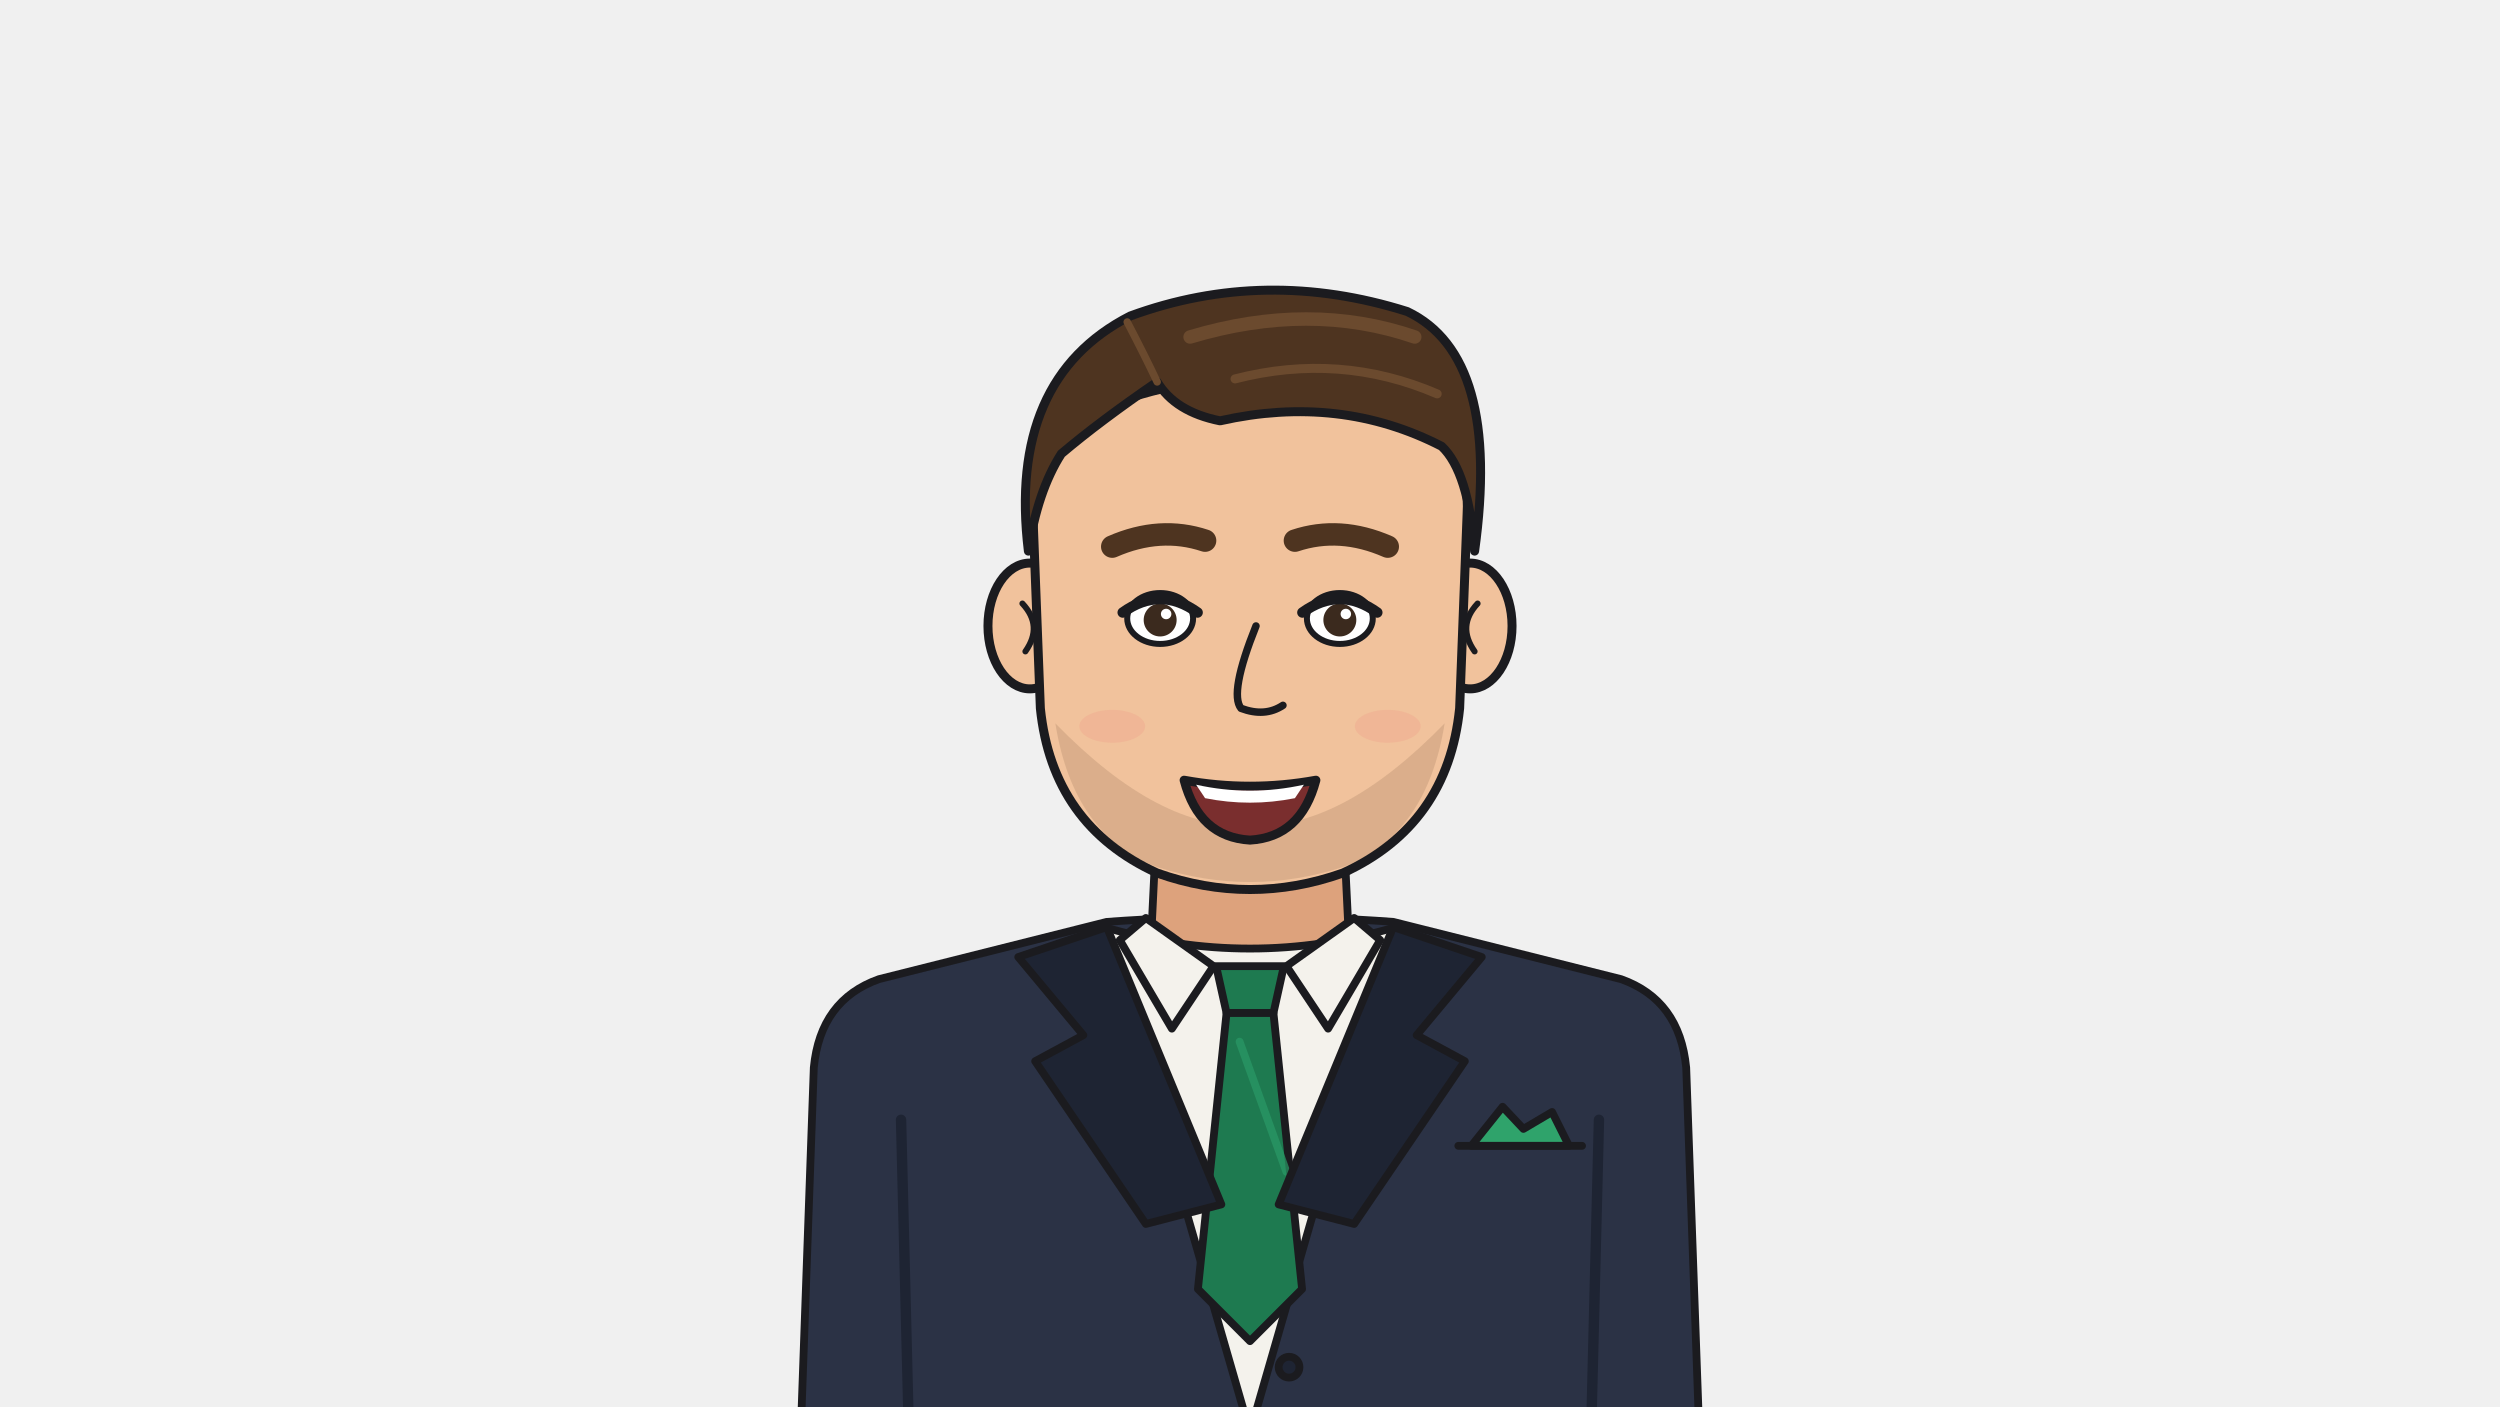
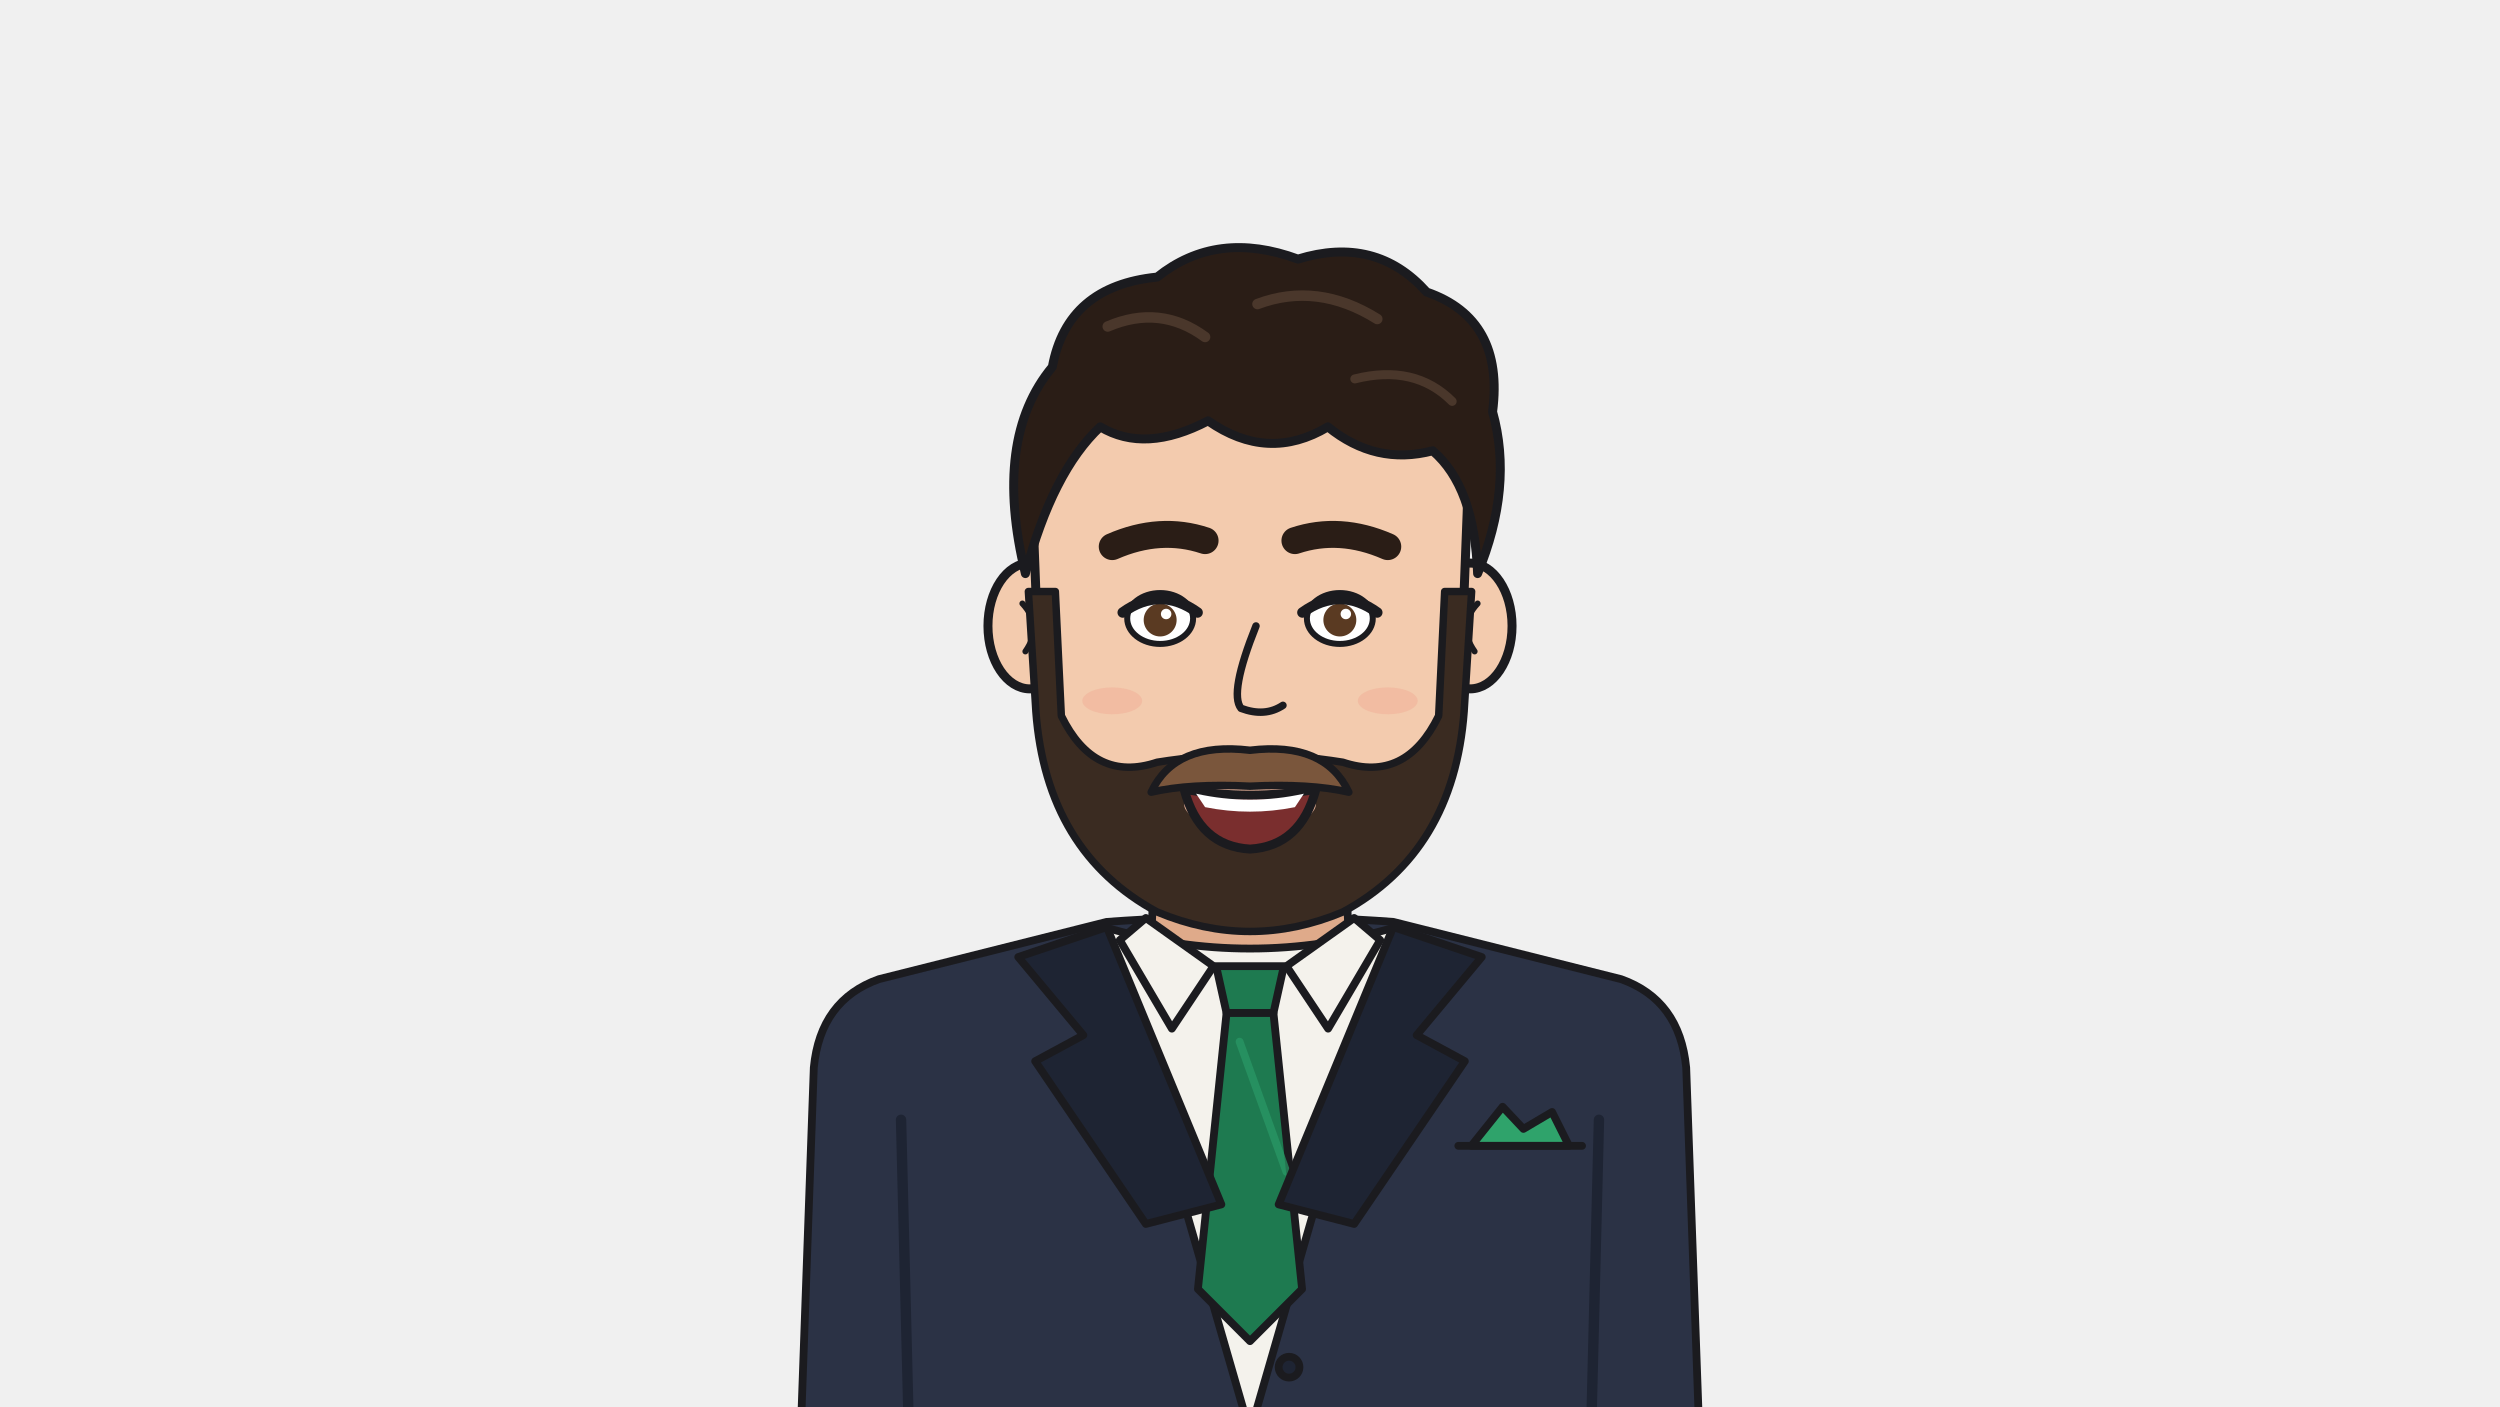
<svg xmlns="http://www.w3.org/2000/svg" width="1920" height="1080" viewBox="0 0 1920 1080">
  <g stroke="#1B1B1F" stroke-width="6" stroke-linejoin="round" stroke-linecap="round">
    <path d="M615 1100 L625 820 Q630 768 675 752              L850 708 Q960 700 1070 708 L1245 752              Q1290 768 1295 820 L1305 1100 Z" fill="#2B3245" />
    <path d="M698 1100 L692 860" fill="none" stroke="#1E2433" stroke-width="8" />
    <path d="M1222 1100 L1228 860" fill="none" stroke="#1E2433" stroke-width="8" />
-     <path d="M888 640 L884 722 Q960 760 1036 722 L1032 640 Z" fill="#DDA27C" />
+     <path d="M888 640 L884 722 Q960 760 1036 722 L1032 640 Z" fill="#DFAA8A" />
    <path d="M848 712 L960 1100 L1072 712 Q960 745 848 712 Z" fill="#F4F2EC" />
    <path d="M934 742 L986 742 L978 778 L942 778 Z" fill="#1E7A50" />
    <path d="M942 778 L978 778 L1000 990 L960 1030 L920 990 Z" fill="#1E7A50" />
    <path d="M952 800 L988 900" fill="none" stroke="#2A9A67" stroke-width="6" opacity="0.7" />
    <path d="M880 705 L932 742 L900 790 L860 722 Z" fill="#F4F2EC" />
    <path d="M1040 705 L988 742 L1020 790 L1060 722 Z" fill="#F4F2EC" />
    <polygon points="850 712 938 925 880 940 795 815 832 795 782 735" fill="#1E2433" />
    <polygon points="1070 712 982 925 1040 940 1125 815 1088 795 1138 735" fill="#1E2433" />
    <path d="M1130 880 L1205 880 L1192 854 L1170 867 L1154 850 Z" fill="#2FA36B" />
    <path d="M1120 880 L1215 880" fill="none" />
    <circle cx="990" cy="1050" r="8" fill="#1E2433" />
  </g>
  <g transform="translate(0 25) translate(960 450) scale(1.15) translate(-960 -450)">
    <g stroke="#1B1B1F" stroke-width="6" stroke-linejoin="round" stroke-linecap="round">
-       <ellipse cx="813" cy="455" rx="28" ry="42" fill="#F1C29C" />
-       <ellipse cx="1107" cy="455" rx="28" ry="42" fill="#F1C29C" />
+       <ellipse cx="813" cy="455" rx="28" ry="42" fill="#F3CBAE" />
+       <ellipse cx="1107" cy="455" rx="28" ry="42" fill="#F3CBAE" />
      <path d="M808 440 Q822 455 810 472" fill="none" stroke-width="4" />
      <path d="M1112 440 Q1098 455 1110 472" fill="none" stroke-width="4" />
-       <path d="M815 380 Q810 300 960 288 Q1110 300 1105 380              L1100 510 Q1092 588 1022 620 Q960 642 898 620              Q828 588 820 510 Z" fill="#F1C29C" />
-       <path d="M830 520 Q842 595 898 616 Q960 636 1022 616 Q1078 595 1090 520              Q1020 592 960 588 Q900 592 830 520 Z" fill="#4E3420" opacity="0.14" stroke="none" />
-       <path d="M812 405 Q798 290 880 248 Q970 215 1065 245              Q1128 275 1110 405 Q1106 352 1088 335              Q1020 300 940 318 Q910 312 898 292              Q860 318 834 340 Q818 365 812 405 Z" fill="#4E3420" />
-       <path d="M878 252 Q890 275 898 292" fill="none" stroke="#6B4A2E" stroke-width="5" />
-       <path d="M920 262 Q1000 238 1070 262" fill="none" stroke="#6B4A2E" stroke-width="9" />
-       <path d="M950 290 Q1020 272 1085 300" fill="none" stroke="#6B4A2E" stroke-width="6" />
+       <path d="M815 380 Q810 300 960 288 Q1110 300 1105 380              L1100 510 Q1092 588 1022 620 Q960 642 898 620              Q828 588 820 510 Z" fill="#F3CBAE" />
+       <path d="M812 432 L817 512 Q824 606 898 646 Q960 672 1022 646              Q1096 606 1103 512 L1108 432 L1090 432 L1086 515 Q1064 560 1022 546              Q960 536 898 546 Q856 560 834 515 L830 432 Z" fill="#3A2B21" stroke-width="5" />
+       <ellipse cx="960" cy="574" rx="44" ry="17" fill="#E2AE96" stroke="none" />
+       <path d="M810 420 Q788 330 828 282 Q838 228 898 222              Q938 190 992 210 Q1044 194 1078 232 Q1130 250 1122 312              Q1136 362 1112 420 Q1110 362 1082 338 Q1044 348 1012 322              Q972 346 932 318 Q890 340 860 322 Q828 352 810 420 Z" fill="#2A1D16" />
+       <path d="M865 255 Q900 240 930 262" fill="none" stroke="#4A372B" stroke-width="7" />
+       <path d="M965 240 Q1005 225 1045 250" fill="none" stroke="#4A372B" stroke-width="7" />
+       <path d="M1030 290 Q1070 280 1095 305" fill="none" stroke="#4A372B" stroke-width="6" />
      <path d="M964 455 Q946 500 954 510 Q970 516 982 508" fill="none" stroke-width="5" />
-       <ellipse cx="868" cy="522" rx="22" ry="11" fill="#EE9C86" opacity="0.30" stroke="none" />
-       <ellipse cx="1052" cy="522" rx="22" ry="11" fill="#EE9C86" opacity="0.30" stroke="none" />
+       <ellipse cx="868" cy="505" rx="20" ry="9" fill="#EE9C86" opacity="0.30" stroke="none" />
+       <ellipse cx="1052" cy="505" rx="20" ry="9" fill="#EE9C86" opacity="0.30" stroke="none" />
    </g>
    <ellipse cx="900" cy="450" rx="22" ry="17" fill="#FFFFFF" stroke="#1B1B1F" stroke-width="4" />
-     <circle cx="900" cy="451" r="11" fill="#3B2A1E" />
+     <circle cx="900" cy="451" r="11" fill="#5A3A22" />
    <circle cx="904" cy="447" r="3.5" fill="#FFFFFF" />
    <path d="M875 446 Q900 428 925 446" fill="none" stroke="#1B1B1F" stroke-width="7" stroke-linecap="round" />
    <ellipse cx="1020" cy="450" rx="22" ry="17" fill="#FFFFFF" stroke="#1B1B1F" stroke-width="4" />
-     <circle cx="1020" cy="451" r="11" fill="#3B2A1E" />
+     <circle cx="1020" cy="451" r="11" fill="#5A3A22" />
    <circle cx="1024" cy="447" r="3.5" fill="#FFFFFF" />
    <path d="M995 446 Q1020 428 1045 446" fill="none" stroke="#1B1B1F" stroke-width="7" stroke-linecap="round" />
-     <path d="M868 402 Q900 388 930 398" fill="none" stroke="#4E3420" stroke-width="15" stroke-linecap="round" />
-     <path d="M1052 402 Q1020 388 990 398" fill="none" stroke="#4E3420" stroke-width="15" stroke-linecap="round" />
-     <path d="M916 558 Q960 566 1004 558 Q994 596 960 598 Q926 596 916 558 Z" fill="#7A2E2E" stroke="#1B1B1F" stroke-width="6" stroke-linejoin="round" />
-     <path d="M924 561 Q960 569 996 561 L990 570 Q960 576 930 570 Z" fill="#FFFFFF" />
+     <path d="M868 402 Q900 388 930 398" fill="none" stroke="#2A1D16" stroke-width="18" stroke-linecap="round" />
+     <path d="M1052 402 Q1020 388 990 398" fill="none" stroke="#2A1D16" stroke-width="18" stroke-linecap="round" />
+     <path d="M916 564 Q960 572 1004 564 Q994 602 960 604 Q926 602 916 564 Z" fill="#7A2E2E" stroke="#1B1B1F" stroke-width="6" stroke-linejoin="round" />
+     <path d="M924 567 Q960 575 996 567 L990 576 Q960 582 930 576 Z" fill="#FFFFFF" />
+     <path d="M894 566 Q910 532 960 538 Q1010 532 1026 566 Q1000 560 960 562 Q920 560 894 566 Z" fill="#7A563C" stroke="#1B1B1F" stroke-width="5" stroke-linejoin="round" />
  </g>
</svg>
